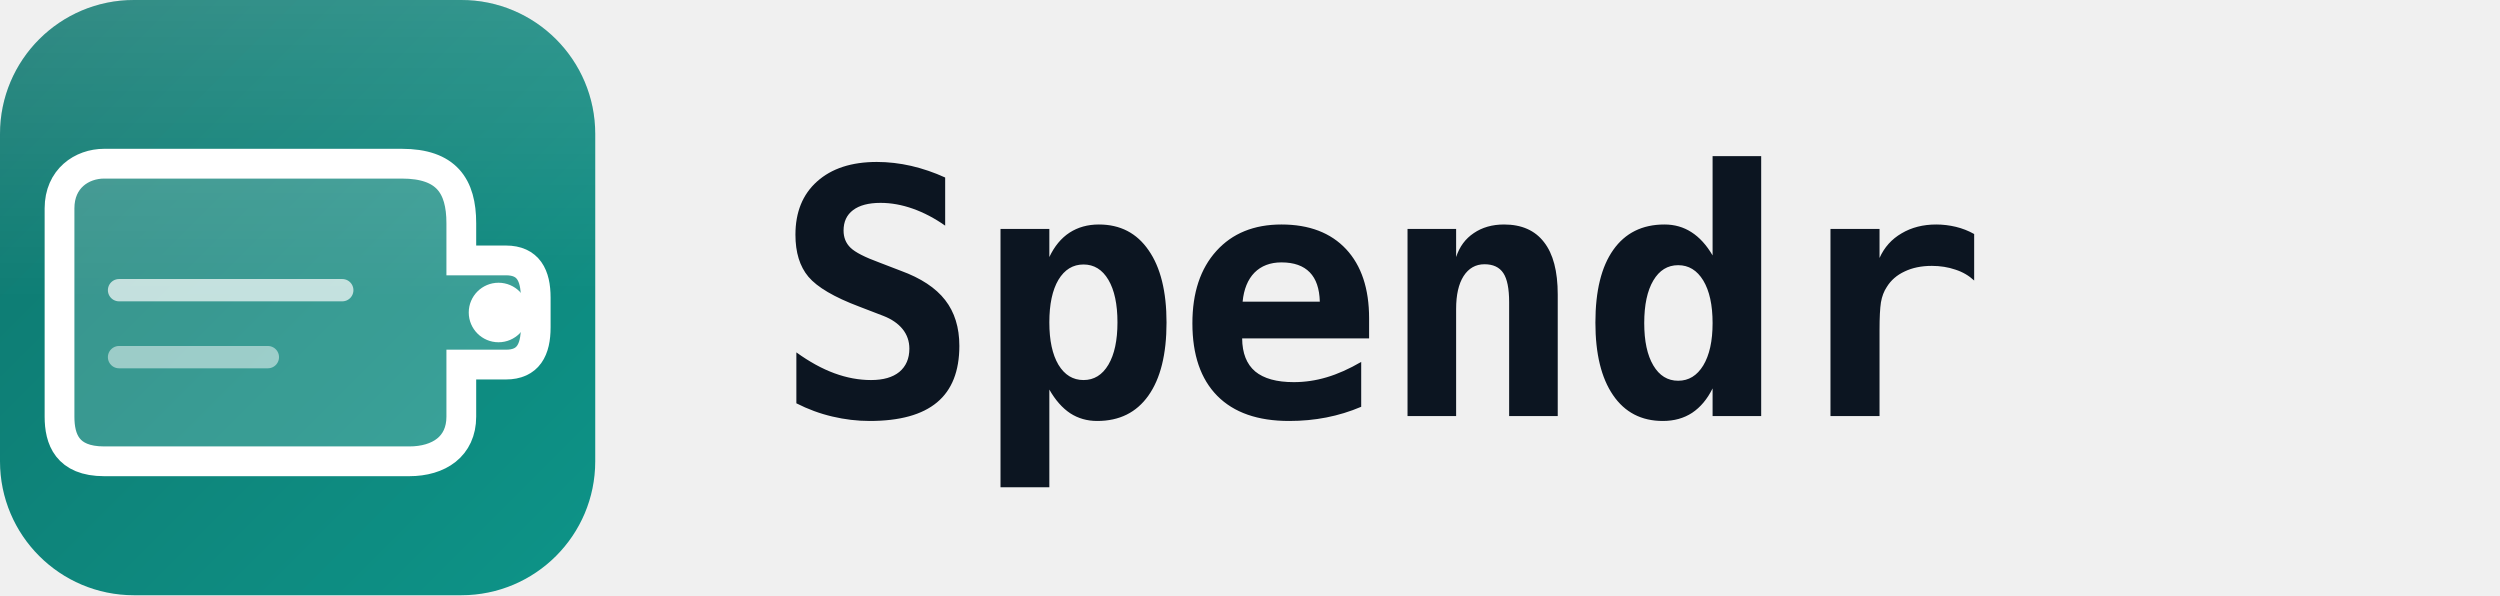
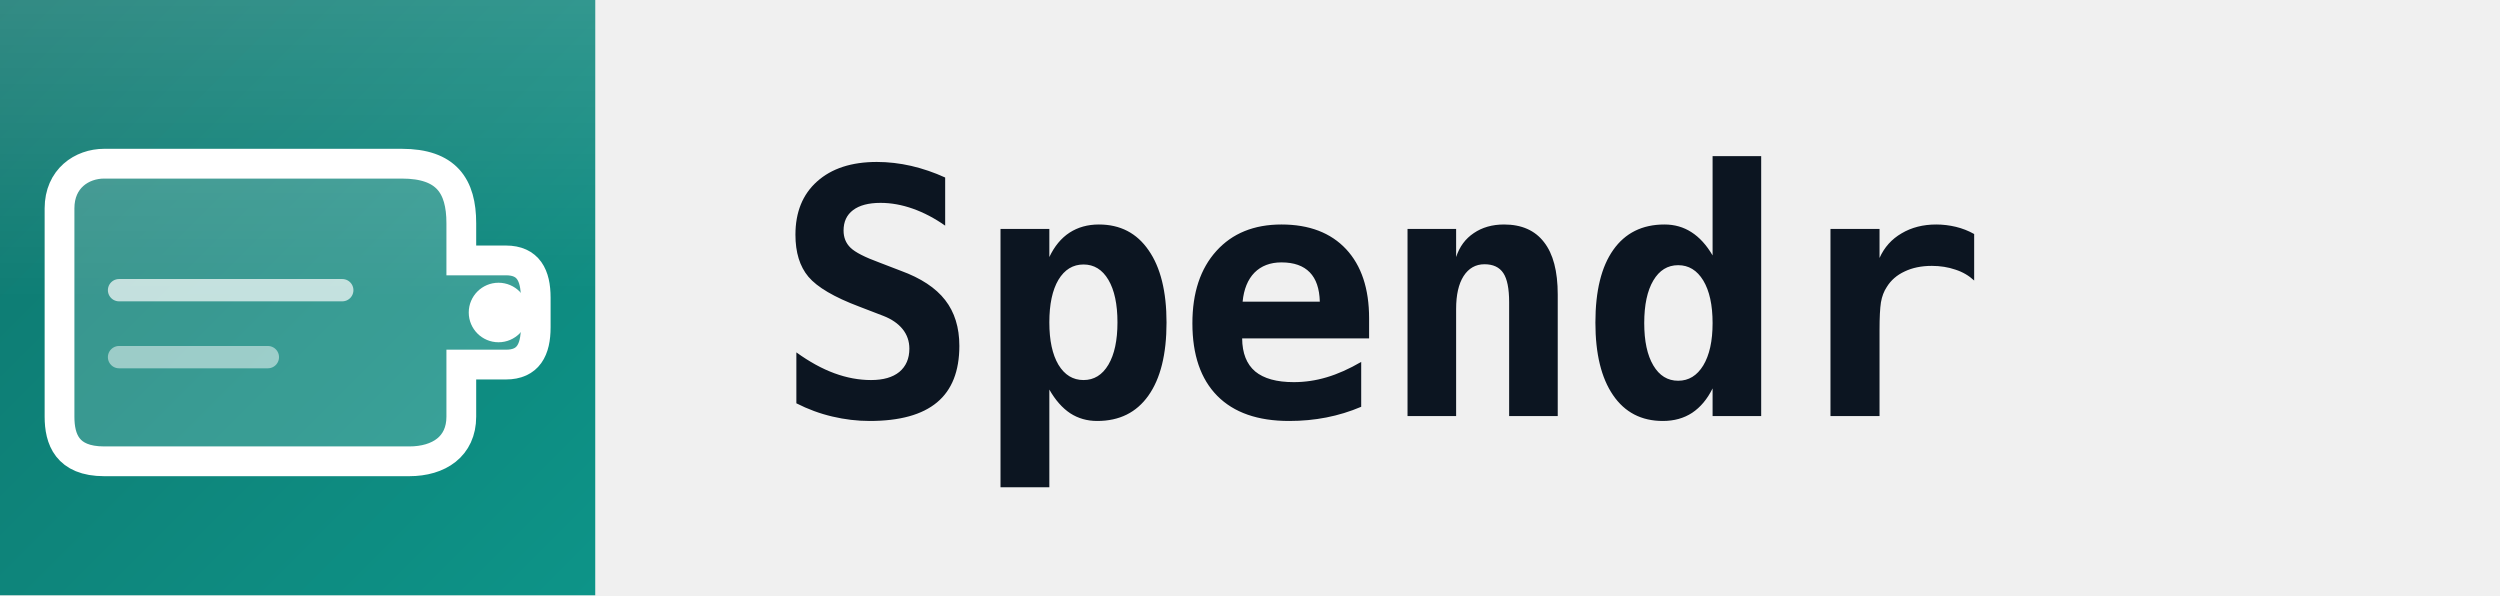
<svg xmlns="http://www.w3.org/2000/svg" viewBox="0 0 168 40" fill="none">
  <defs>
    <linearGradient id="bg" x1="0" y1="0" x2="40" y2="40" gradientUnits="userSpaceOnUse">
      <stop stop-color="#0F766E" />
      <stop offset="1" stop-color="#0D9488" />
    </linearGradient>
    <linearGradient id="shine" x1="20" y1="0" x2="20" y2="20" gradientUnits="userSpaceOnUse">
      <stop stop-color="white" stop-opacity="0.15" />
      <stop offset="1" stop-color="white" stop-opacity="0" />
    </linearGradient>
    <clipPath id="clip">
-       <rect width="40" height="40" rx="9" />
+       <rect width="40" height="40" />
    </clipPath>
  </defs>
  <g clip-path="url(#clip)">
    <rect width="40" height="40" fill="url(#bg)" />
    <rect width="40" height="22" fill="url(#shine)" />
    <path d="M7 11 L27 11 C30 11 31 12.5 31 15 L31 17.5 L34 17.5 C35.5 17.5 36 18.5 36 20 L36 22 C36 23.5 35.5 24.5 34 24.5 L31 24.5 L31 28 C31 30 29.5 31 27.5 31 L7 31 C4.5 31 4 29.5 4 28 L4 14 C4 12 5.5 11 7 11 Z" fill="white" fill-opacity="0.18" stroke="white" stroke-width="2" />
    <circle cx="33.5" cy="21" r="2" fill="white" />
    <line x1="8" y1="19.5" x2="23" y2="19.5" stroke="white" stroke-width="1.5" stroke-linecap="round" stroke-opacity="0.7" />
    <line x1="8" y1="24" x2="18" y2="24" stroke="white" stroke-width="1.5" stroke-linecap="round" stroke-opacity="0.5" />
  </g>
  <text x="52" y="20" font-family="'JetBrains Mono Variable', 'JetBrains Mono', ui-monospace, 'Cascadia Code', monospace" font-size="23" font-weight="700" fill="#0C1521" dominant-baseline="central" letter-spacing="-0.3">Spendr</text>
</svg>
